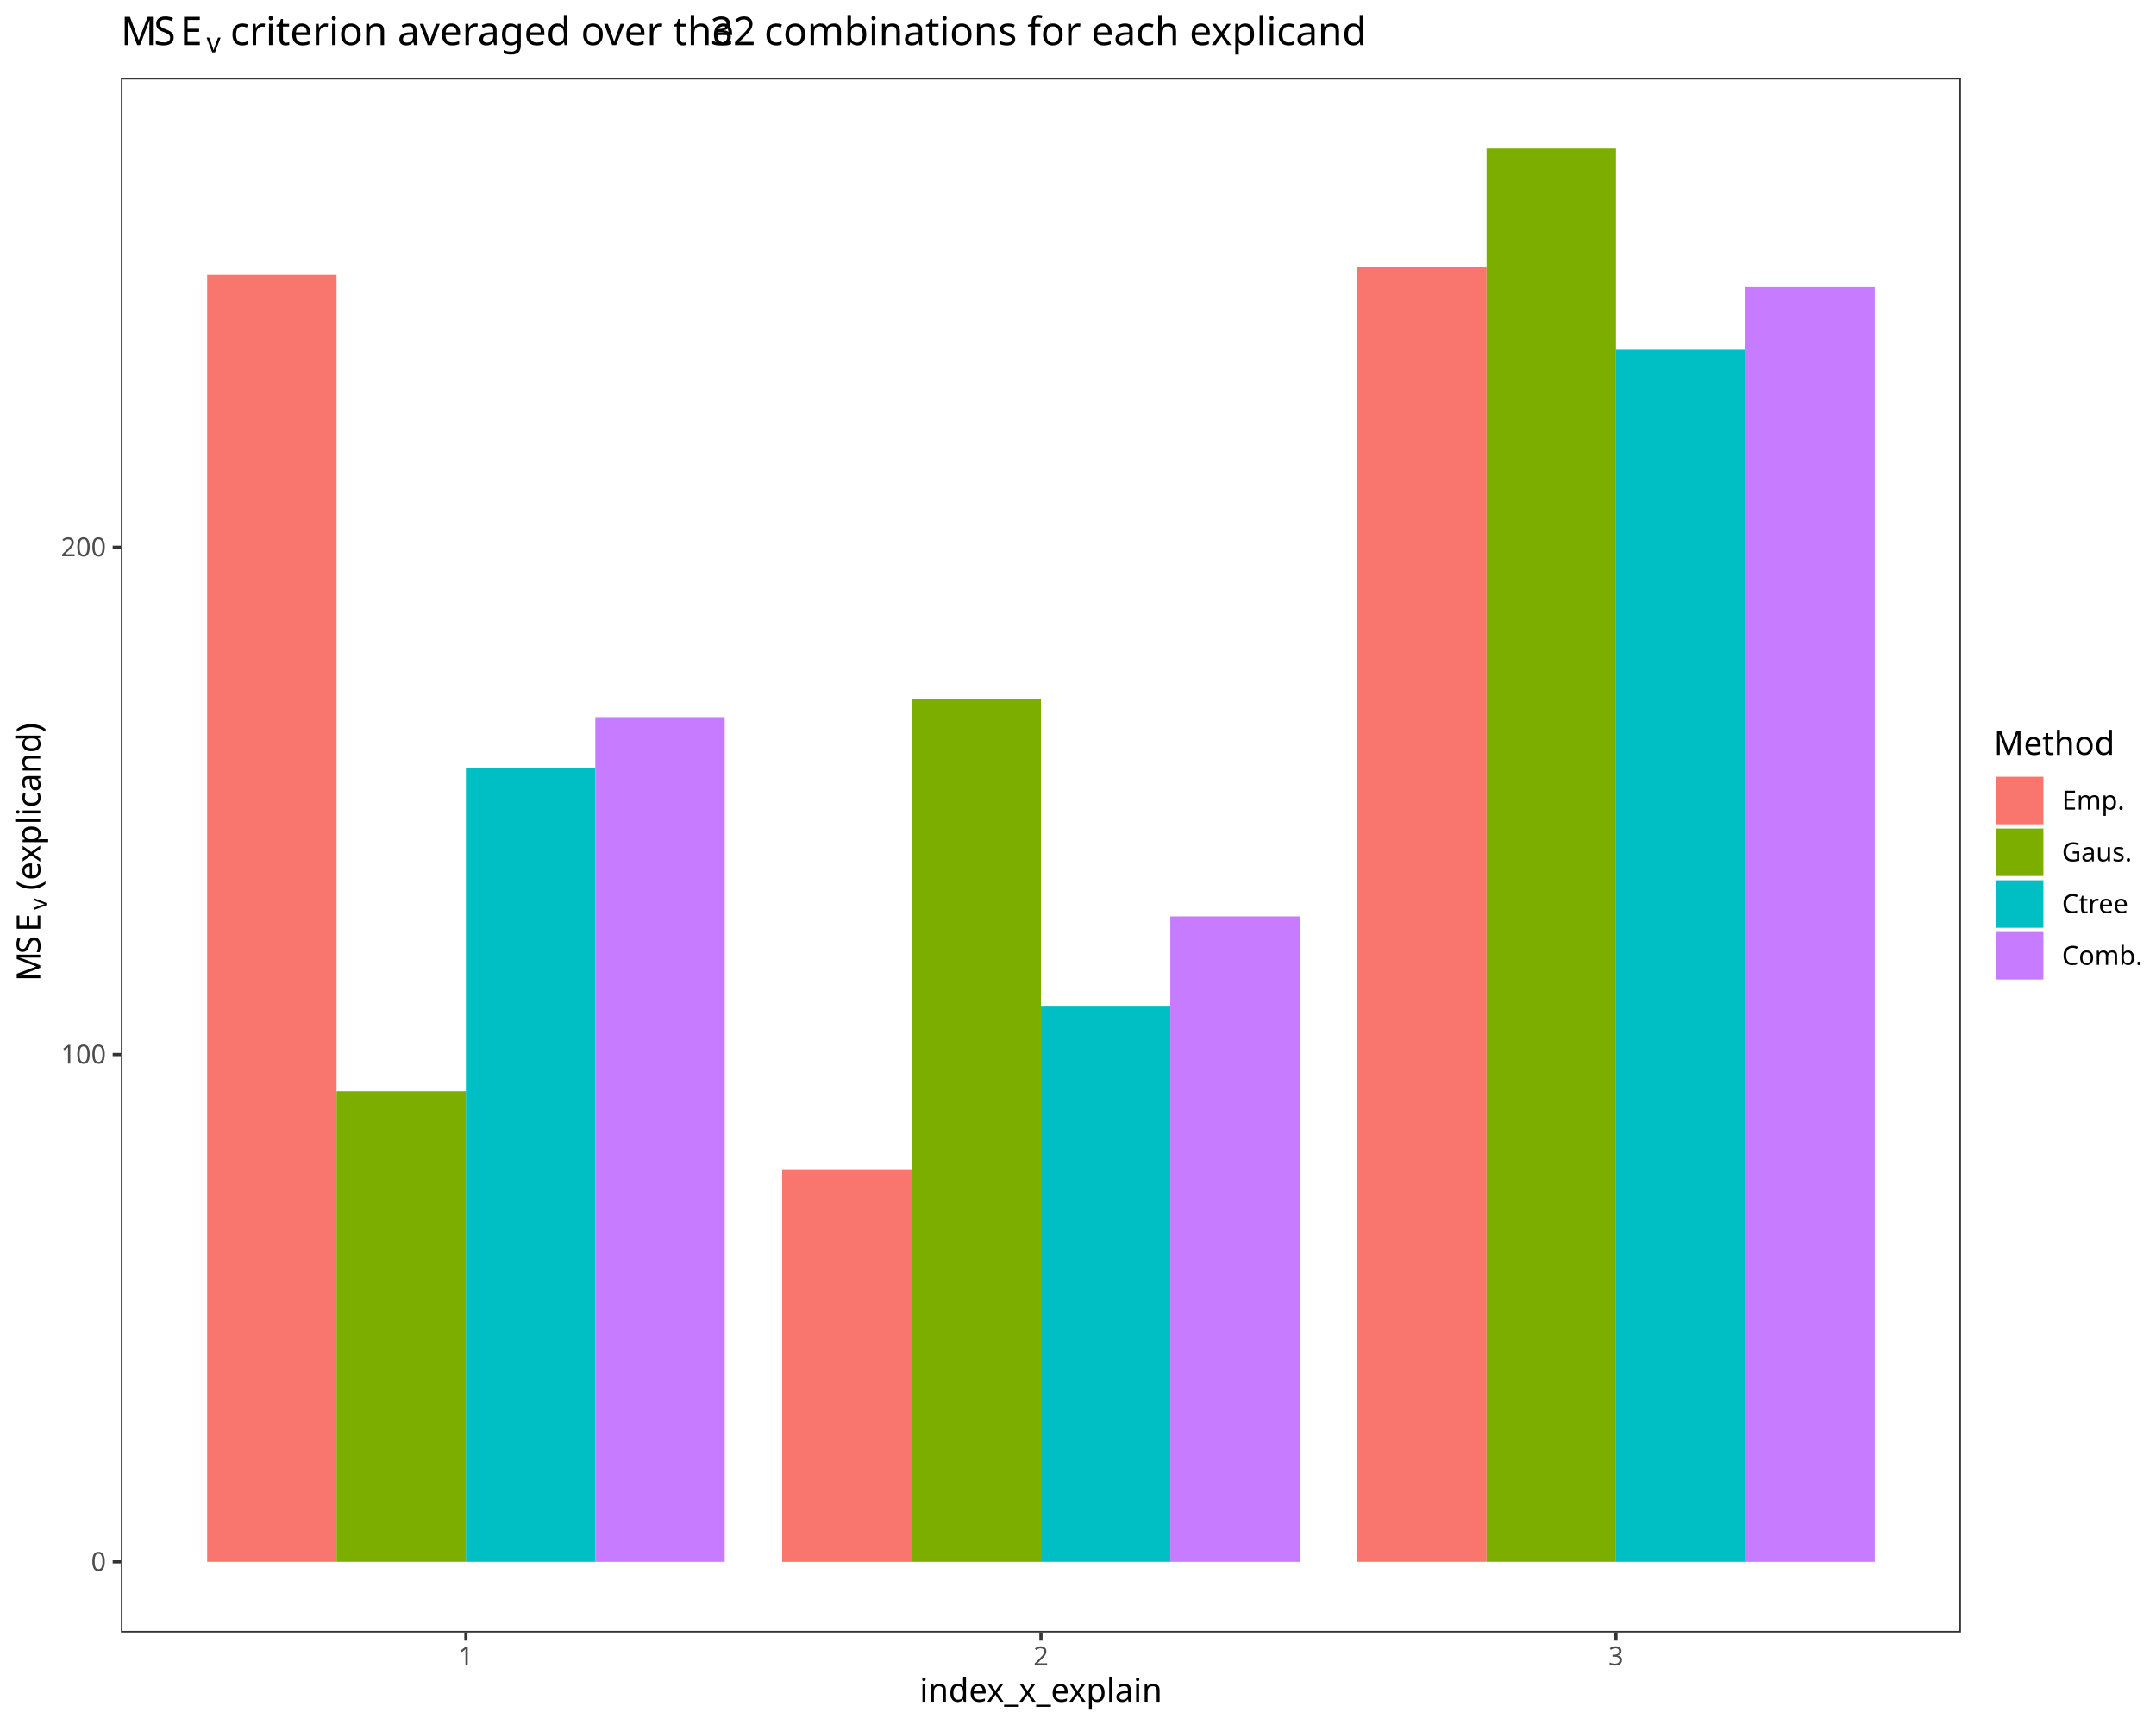
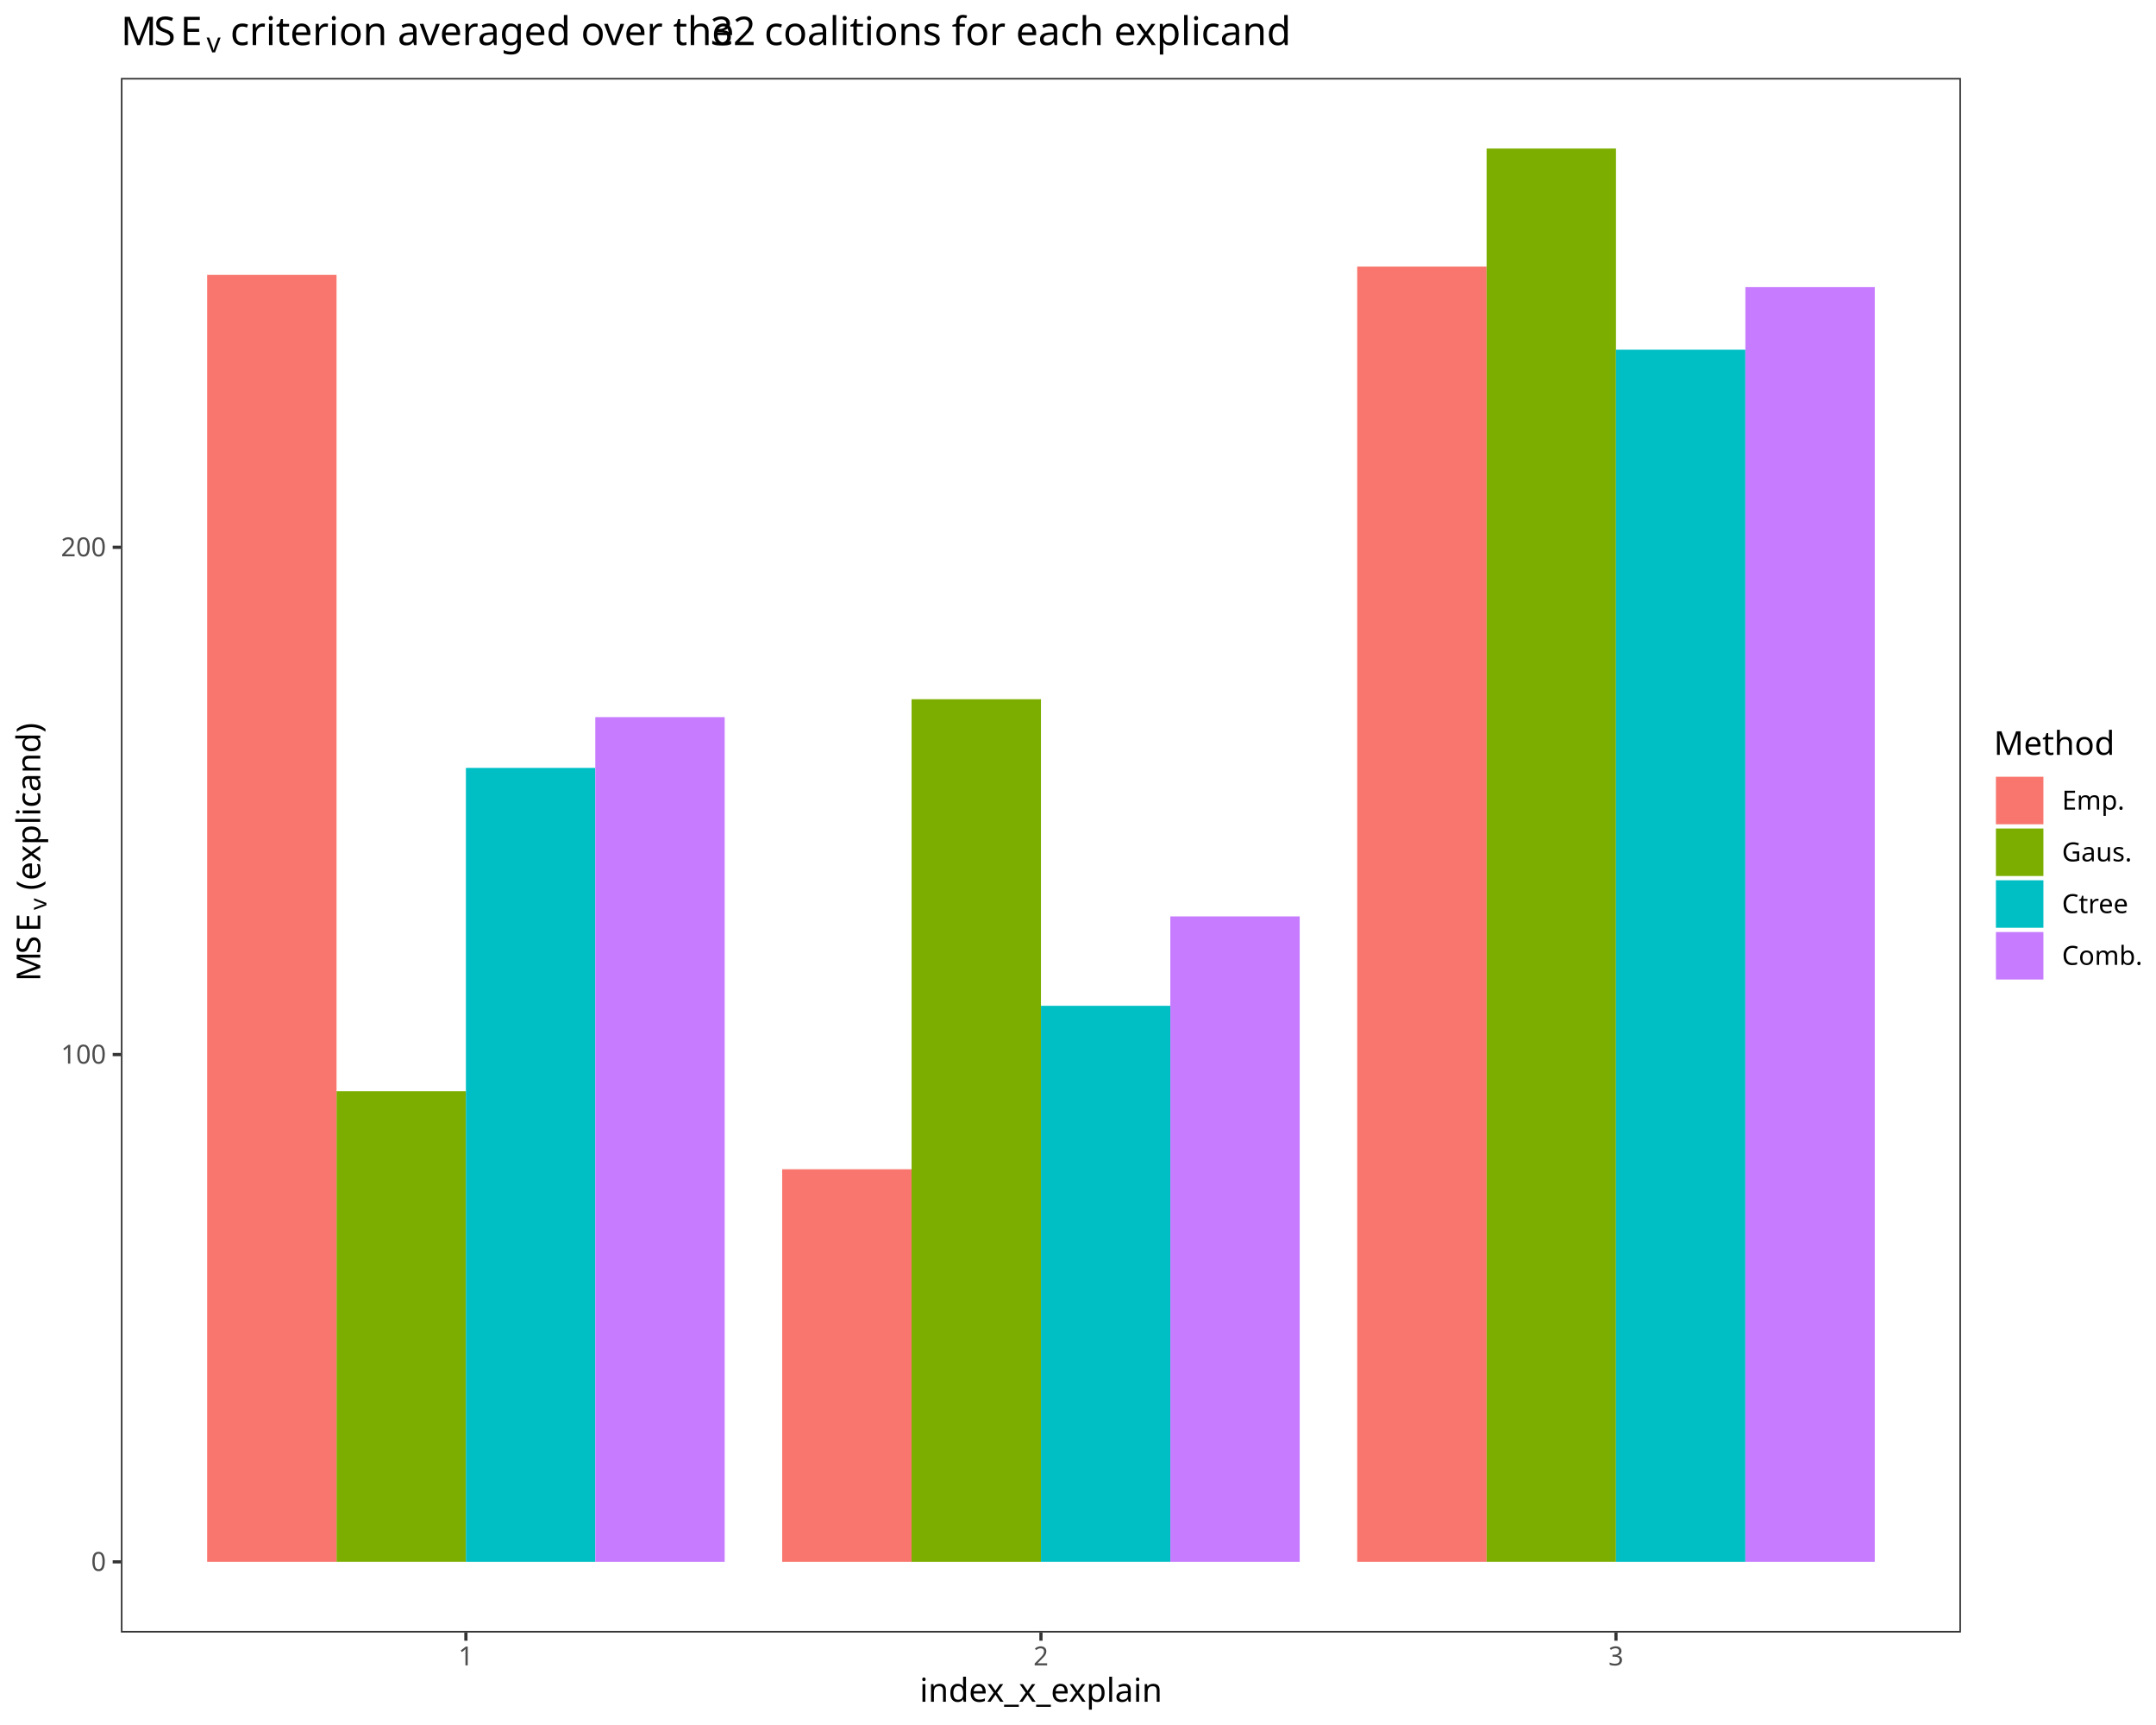
<svg xmlns="http://www.w3.org/2000/svg" class="svglite" data-engine-version="2.0" width="720.00pt" height="576.00pt" viewBox="0 0 720.00 576.00">
  <defs>
    <style type="text/css">
    .svglite line, .svglite polyline, .svglite polygon, .svglite path, .svglite rect, .svglite circle {
      fill: none;
      stroke: #000000;
      stroke-linecap: round;
      stroke-linejoin: round;
      stroke-miterlimit: 10.00;
    }
  </style>
  </defs>
  <rect width="100%" height="100%" style="stroke: none; fill: #FFFFFF;" />
  <defs>
    <clipPath id="cpMC4wMHw3MjAuMDB8MC4wMHw1NzYuMDA=">
      <rect x="0.00" y="0.00" width="720.00" height="576.00" />
    </clipPath>
  </defs>
  <g clip-path="url(#cpMC4wMHw3MjAuMDB8MC4wMHw1NzYuMDA=)">
    <rect x="0.00" y="0.00" width="720.00" height="576.00" style="stroke-width: 1.07; stroke: #FFFFFF; fill: #FFFFFF;" />
  </g>
  <defs>
    <clipPath id="cpNDAuMzd8NjU0Ljg4fDI2LjAxfDU0NS4xMQ==">
      <rect x="40.37" y="26.01" width="614.50" height="519.11" />
    </clipPath>
  </defs>
  <g clip-path="url(#cpNDAuMzd8NjU0Ljg4fDI2LjAxfDU0NS4xMQ==)">
    <rect x="40.37" y="26.01" width="614.50" height="519.11" style="stroke-width: 1.07; stroke: none; fill: #FFFFFF;" />
    <rect x="69.18" y="91.79" width="43.21" height="429.72" style="stroke-width: 1.07; stroke: none; stroke-linecap: butt; stroke-linejoin: miter; fill: #F8766D;" />
    <rect x="261.21" y="390.43" width="43.21" height="131.09" style="stroke-width: 1.07; stroke: none; stroke-linecap: butt; stroke-linejoin: miter; fill: #F8766D;" />
    <rect x="453.24" y="89.01" width="43.21" height="432.50" style="stroke-width: 1.07; stroke: none; stroke-linecap: butt; stroke-linejoin: miter; fill: #F8766D;" />
    <rect x="112.39" y="364.38" width="43.21" height="157.13" style="stroke-width: 1.07; stroke: none; stroke-linecap: butt; stroke-linejoin: miter; fill: #7CAE00;" />
    <rect x="304.42" y="233.48" width="43.21" height="288.04" style="stroke-width: 1.07; stroke: none; stroke-linecap: butt; stroke-linejoin: miter; fill: #7CAE00;" />
    <rect x="496.45" y="49.60" width="43.21" height="471.91" style="stroke-width: 1.07; stroke: none; stroke-linecap: butt; stroke-linejoin: miter; fill: #7CAE00;" />
    <rect x="155.59" y="256.41" width="43.21" height="265.11" style="stroke-width: 1.07; stroke: none; stroke-linecap: butt; stroke-linejoin: miter; fill: #00BFC4;" />
    <rect x="347.63" y="335.85" width="43.21" height="185.66" style="stroke-width: 1.07; stroke: none; stroke-linecap: butt; stroke-linejoin: miter; fill: #00BFC4;" />
    <rect x="539.66" y="116.77" width="43.21" height="404.75" style="stroke-width: 1.07; stroke: none; stroke-linecap: butt; stroke-linejoin: miter; fill: #00BFC4;" />
    <rect x="198.80" y="239.46" width="43.21" height="282.06" style="stroke-width: 1.07; stroke: none; stroke-linecap: butt; stroke-linejoin: miter; fill: #C77CFF;" />
    <rect x="390.83" y="306.00" width="43.21" height="215.52" style="stroke-width: 1.07; stroke: none; stroke-linecap: butt; stroke-linejoin: miter; fill: #C77CFF;" />
    <rect x="582.87" y="95.87" width="43.21" height="425.65" style="stroke-width: 1.07; stroke: none; stroke-linecap: butt; stroke-linejoin: miter; fill: #C77CFF;" />
    <rect x="40.37" y="26.01" width="614.50" height="519.11" style="stroke-width: 1.07; stroke: #333333;" />
  </g>
  <g clip-path="url(#cpMC4wMHw3MjAuMDB8MC4wMHw1NzYuMDA=)">
    <text x="35.44" y="524.54" text-anchor="end" style="font-size: 8.80px; fill: #4D4D4D; font-family: sans;" textLength="4.89px" lengthAdjust="spacingAndGlyphs">0</text>
    <text x="35.44" y="355.16" text-anchor="end" style="font-size: 8.80px; fill: #4D4D4D; font-family: sans;" textLength="14.68px" lengthAdjust="spacingAndGlyphs">100</text>
    <text x="35.44" y="185.77" text-anchor="end" style="font-size: 8.80px; fill: #4D4D4D; font-family: sans;" textLength="14.68px" lengthAdjust="spacingAndGlyphs">200</text>
    <polyline points="37.63,521.52 40.37,521.52 " style="stroke-width: 1.07; stroke: #333333; stroke-linecap: butt;" />
    <polyline points="37.63,352.13 40.37,352.13 " style="stroke-width: 1.07; stroke: #333333; stroke-linecap: butt;" />
    <polyline points="37.63,182.74 40.37,182.74 " style="stroke-width: 1.07; stroke: #333333; stroke-linecap: butt;" />
    <polyline points="155.59,547.85 155.59,545.11 " style="stroke-width: 1.07; stroke: #333333; stroke-linecap: butt;" />
    <polyline points="347.63,547.85 347.63,545.11 " style="stroke-width: 1.07; stroke: #333333; stroke-linecap: butt;" />
    <polyline points="539.66,547.85 539.66,545.11 " style="stroke-width: 1.07; stroke: #333333; stroke-linecap: butt;" />
    <text x="155.59" y="556.10" text-anchor="middle" style="font-size: 8.80px; fill: #4D4D4D; font-family: sans;" textLength="4.89px" lengthAdjust="spacingAndGlyphs">1</text>
    <text x="347.63" y="556.10" text-anchor="middle" style="font-size: 8.80px; fill: #4D4D4D; font-family: sans;" textLength="4.89px" lengthAdjust="spacingAndGlyphs">2</text>
    <text x="539.66" y="556.10" text-anchor="middle" style="font-size: 8.80px; fill: #4D4D4D; font-family: sans;" textLength="4.89px" lengthAdjust="spacingAndGlyphs">3</text>
    <text x="347.63" y="568.24" text-anchor="middle" style="font-size: 11.00px; font-family: sans;" textLength="78.90px" lengthAdjust="spacingAndGlyphs">index_x_explain</text>
    <text transform="translate(13.45,327.69) rotate(-90)" style="font-size: 11.00px; font-family: sans;" textLength="9.17px" lengthAdjust="spacingAndGlyphs">M</text>
    <text transform="translate(13.45,318.52) rotate(-90)" style="font-size: 11.00px; font-family: sans;" textLength="7.34px" lengthAdjust="spacingAndGlyphs">S</text>
    <text transform="translate(13.45,311.18) rotate(-90)" style="font-size: 11.00px; font-family: sans;" textLength="7.34px" lengthAdjust="spacingAndGlyphs">E</text>
    <text transform="translate(15.49,303.84) rotate(-90)" style="font-size: 7.70px; font-family: sans;" textLength="3.85px" lengthAdjust="spacingAndGlyphs">v</text>
    <text transform="translate(13.45,299.99) rotate(-90)" style="font-size: 11.00px; font-family: sans;" textLength="2.75px" lengthAdjust="spacingAndGlyphs"> </text>
    <text transform="translate(13.45,297.24) rotate(-90)" style="font-size: 11.00px; font-family: sans;" textLength="53.81px" lengthAdjust="spacingAndGlyphs">(explicand)</text>
    <rect x="665.84" y="243.33" width="48.68" height="84.45" style="stroke-width: 1.07; stroke: none; fill: #FFFFFF;" />
    <text x="665.84" y="252.05" style="font-size: 11.00px; font-family: sans;" textLength="36.70px" lengthAdjust="spacingAndGlyphs">Method</text>
    <rect x="665.84" y="258.67" width="17.28" height="17.28" style="stroke-width: 1.07; stroke: none; fill: #FFFFFF;" />
    <rect x="666.54" y="259.37" width="15.86" height="15.86" style="stroke-width: 1.07; stroke: none; stroke-linecap: butt; stroke-linejoin: miter; fill: #F8766D;" />
    <rect x="665.84" y="275.95" width="17.28" height="17.28" style="stroke-width: 1.07; stroke: none; fill: #FFFFFF;" />
    <rect x="666.54" y="276.65" width="15.86" height="15.86" style="stroke-width: 1.07; stroke: none; stroke-linecap: butt; stroke-linejoin: miter; fill: #7CAE00;" />
    <rect x="665.84" y="293.23" width="17.28" height="17.28" style="stroke-width: 1.07; stroke: none; fill: #FFFFFF;" />
    <rect x="666.54" y="293.93" width="15.86" height="15.86" style="stroke-width: 1.07; stroke: none; stroke-linecap: butt; stroke-linejoin: miter; fill: #00BFC4;" />
    <rect x="665.84" y="310.51" width="17.28" height="17.28" style="stroke-width: 1.07; stroke: none; fill: #FFFFFF;" />
    <rect x="666.54" y="311.21" width="15.86" height="15.86" style="stroke-width: 1.07; stroke: none; stroke-linecap: butt; stroke-linejoin: miter; fill: #C77CFF;" />
    <text x="688.60" y="270.33" style="font-size: 8.80px; font-family: sans;" textLength="20.54px" lengthAdjust="spacingAndGlyphs">Emp.</text>
    <text x="688.60" y="287.61" style="font-size: 8.80px; font-family: sans;" textLength="23.49px" lengthAdjust="spacingAndGlyphs">Gaus.</text>
    <text x="688.60" y="304.89" style="font-size: 8.80px; font-family: sans;" textLength="21.52px" lengthAdjust="spacingAndGlyphs">Ctree</text>
    <text x="688.60" y="322.17" style="font-size: 8.80px; font-family: sans;" textLength="25.92px" lengthAdjust="spacingAndGlyphs">Comb.</text>
    <text x="40.37" y="15.05" style="font-size: 13.20px; font-family: sans;" textLength="11.00px" lengthAdjust="spacingAndGlyphs">M</text>
    <text x="51.38" y="15.05" style="font-size: 13.20px; font-family: sans;" textLength="8.81px" lengthAdjust="spacingAndGlyphs">S</text>
    <text x="60.18" y="15.05" style="font-size: 13.20px; font-family: sans;" textLength="8.81px" lengthAdjust="spacingAndGlyphs">E</text>
    <text x="68.99" y="17.49" style="font-size: 9.24px; font-family: sans;" textLength="4.62px" lengthAdjust="spacingAndGlyphs">v</text>
    <text x="73.61" y="15.05" style="font-size: 13.20px; font-family: sans;" textLength="3.30px" lengthAdjust="spacingAndGlyphs"> </text>
    <text x="76.92" y="15.05" style="font-size: 13.20px; font-family: sans;" textLength="157.04px" lengthAdjust="spacingAndGlyphs">criterion averaged over the</text>
    <text x="233.95" y="15.05" style="font-size: 13.20px; font-family: sans;" textLength="3.30px" lengthAdjust="spacingAndGlyphs"> </text>
    <text x="237.26" y="15.05" style="font-size: 13.20px; font-family: sans;" textLength="14.68px" lengthAdjust="spacingAndGlyphs">32</text>
    <text x="251.94" y="15.05" style="font-size: 13.20px; font-family: sans;" textLength="3.30px" lengthAdjust="spacingAndGlyphs"> </text>
-     <text x="255.24" y="15.05" style="font-size: 13.20px; font-family: sans;" textLength="188.61px" lengthAdjust="spacingAndGlyphs">combinations for each explicand</text>
+     <text x="255.24" y="15.05" style="font-size: 13.20px; font-family: sans;" textLength="165.85px" lengthAdjust="spacingAndGlyphs">coalitions for each explicand</text>
  </g>
</svg>
